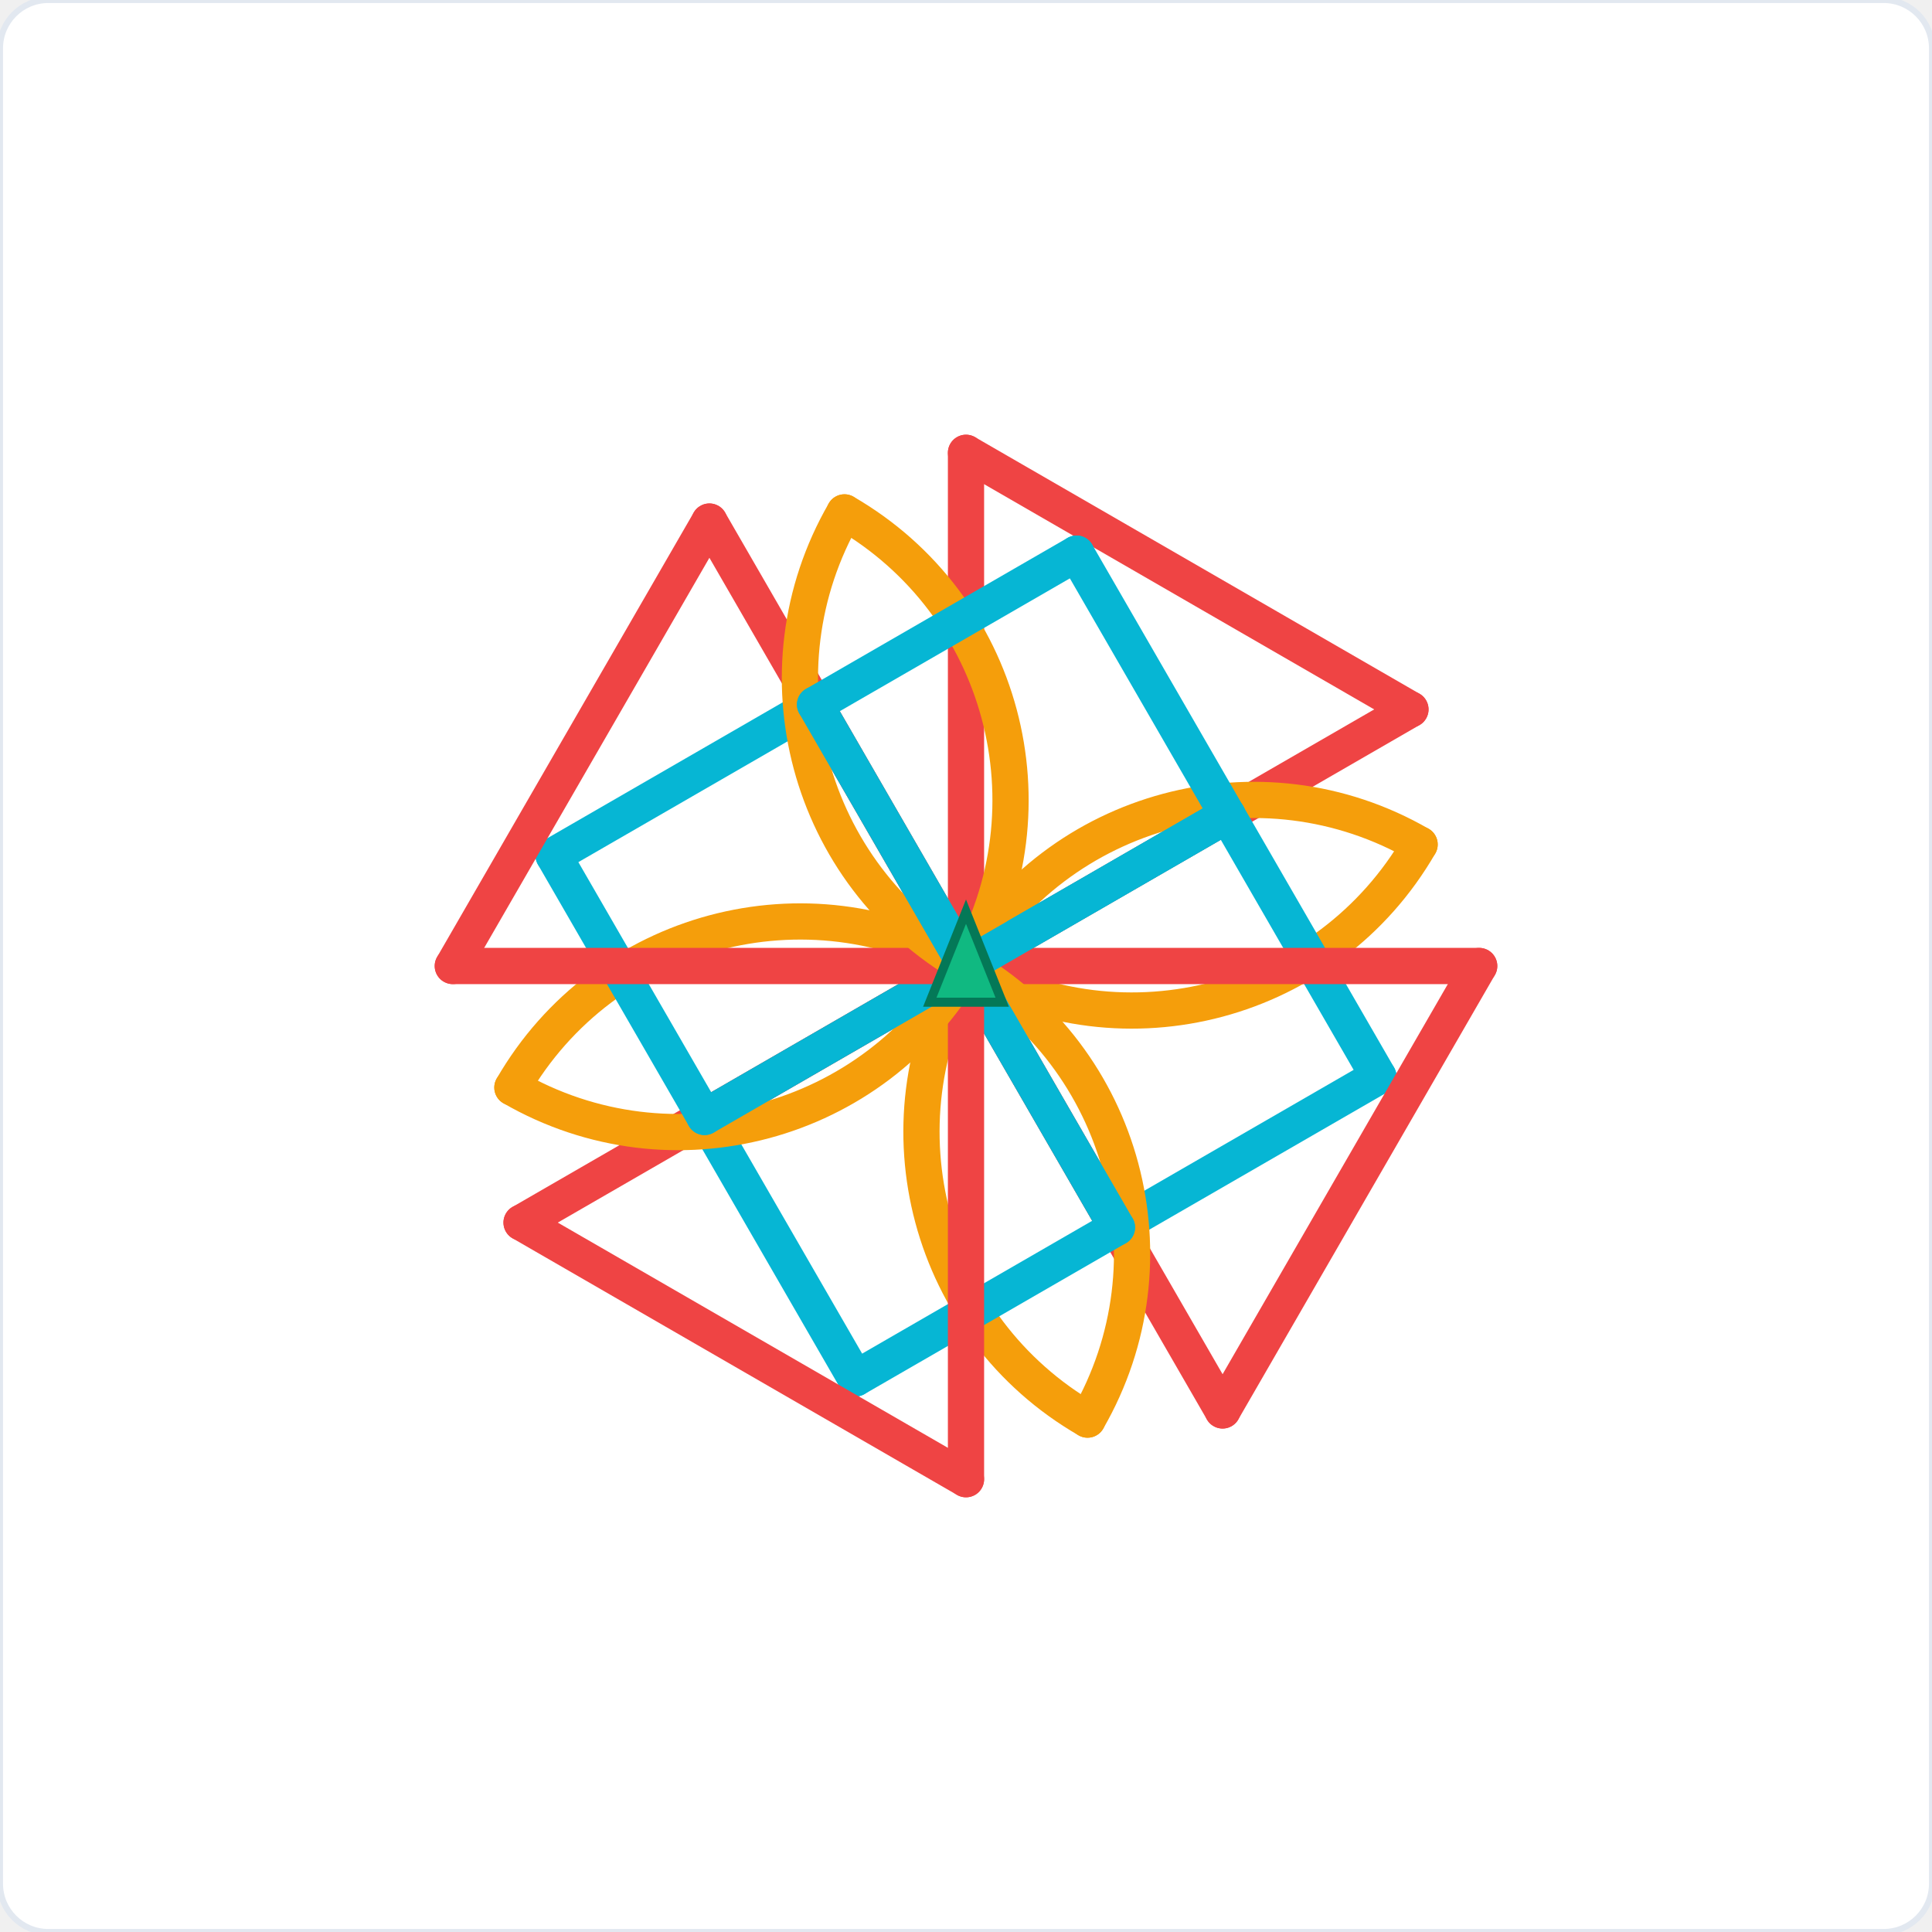
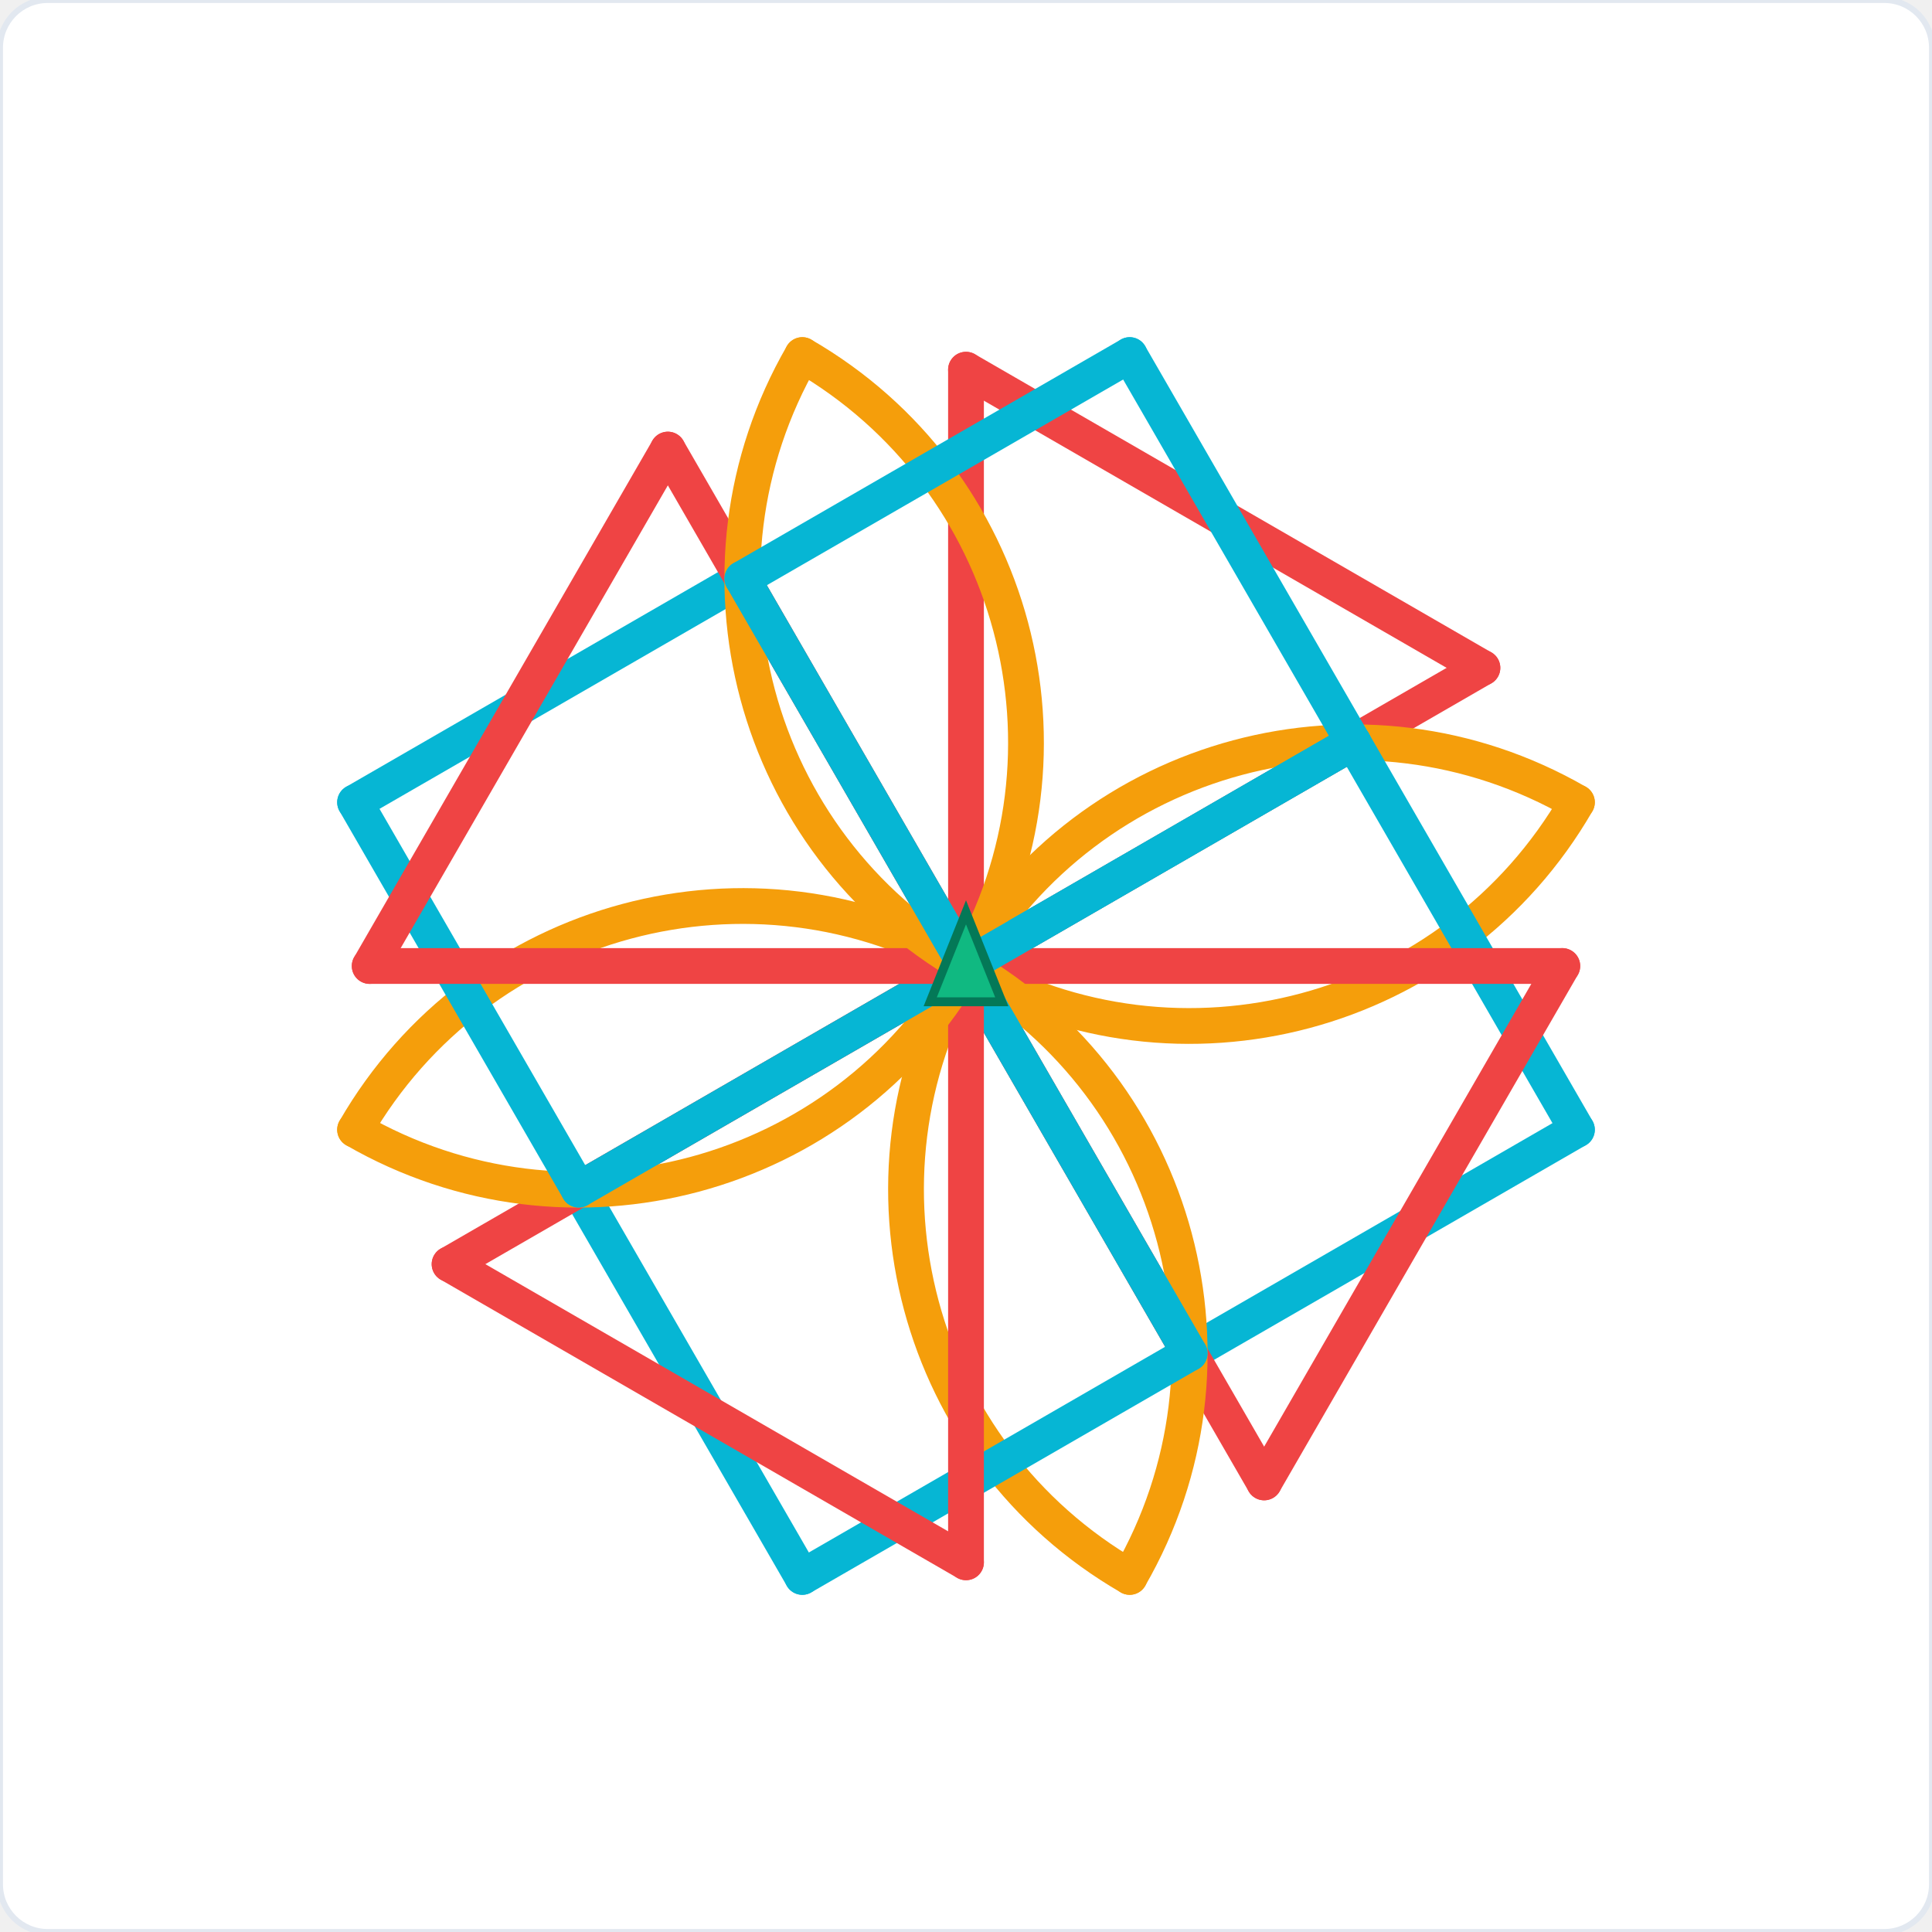
- <svg xmlns="http://www.w3.org/2000/svg" viewBox="0 0 320 320" width="320" height="320">
-   <rect width="320" height="320" fill="#ffffff" rx="8" stroke="#e2e8f0" stroke-width="1" />
-   <g transform="translate(160, 160)">
+ <svg xmlns="http://www.w3.org/2000/svg" viewBox="0 0 324 324" width="324" height="324">
+   <rect width="324" height="324" fill="#ffffff" rx="8" stroke="#e2e8f0" stroke-width="1" />
+   <g transform="translate(162, 162)">
    <line x1="-8" y1="0" x2="8" y2="0" stroke="#cbd5e1" stroke-width="1" stroke-dasharray="2 2" />
    <line x1="0" y1="-8" x2="0" y2="8" stroke="#cbd5e1" stroke-width="1" stroke-dasharray="2 2" />
-     <line x1="0" y1="0" x2="0" y2="-85" stroke="#ef4444" stroke-width="6" stroke-linecap="round" />
-     <line x1="0" y1="-85" x2="73.612" y2="-42.5" stroke="#ef4444" stroke-width="6" stroke-linecap="round" />
-     <line x1="73.612" y1="-42.5" x2="0" y2="0" stroke="#ef4444" stroke-width="6" stroke-linecap="round" />
-     <path d="M 0 0 A 55 55 0 0 1 75.131 -20.131" fill="none" stroke="#f59e0b" stroke-width="6" stroke-linecap="round" />
-     <path d="M 75.131 -20.131 A 55 55 0 0 1 0 0" fill="none" stroke="#f59e0b" stroke-width="6" stroke-linecap="round" />
-     <line x1="0" y1="0" x2="43.301" y2="-25" stroke="#06b6d4" stroke-width="6" stroke-linecap="round" />
-     <line x1="43.301" y1="-25" x2="68.301" y2="18.301" stroke="#06b6d4" stroke-width="6" stroke-linecap="round" />
-     <line x1="68.301" y1="18.301" x2="25" y2="43.301" stroke="#06b6d4" stroke-width="6" stroke-linecap="round" />
-     <line x1="25" y1="43.301" x2="0" y2="0" stroke="#06b6d4" stroke-width="6" stroke-linecap="round" />
-     <line x1="0" y1="0" x2="85" y2="0" stroke="#ef4444" stroke-width="6" stroke-linecap="round" />
-     <line x1="85" y1="0" x2="42.5" y2="73.612" stroke="#ef4444" stroke-width="6" stroke-linecap="round" />
-     <line x1="42.5" y1="73.612" x2="0" y2="0" stroke="#ef4444" stroke-width="6" stroke-linecap="round" />
-     <path d="M 0 0 A 55 55 0 0 1 20.131 75.131" fill="none" stroke="#f59e0b" stroke-width="6" stroke-linecap="round" />
-     <path d="M 20.131 75.131 A 55 55 0 0 1 0 0" fill="none" stroke="#f59e0b" stroke-width="6" stroke-linecap="round" />
-     <line x1="0" y1="0" x2="25" y2="43.301" stroke="#06b6d4" stroke-width="6" stroke-linecap="round" />
-     <line x1="25" y1="43.301" x2="-18.301" y2="68.301" stroke="#06b6d4" stroke-width="6" stroke-linecap="round" />
-     <line x1="-18.301" y1="68.301" x2="-43.301" y2="25" stroke="#06b6d4" stroke-width="6" stroke-linecap="round" />
-     <line x1="-43.301" y1="25" x2="0" y2="0" stroke="#06b6d4" stroke-width="6" stroke-linecap="round" />
-     <line x1="0" y1="0" x2="0" y2="85" stroke="#ef4444" stroke-width="6" stroke-linecap="round" />
-     <line x1="0" y1="85" x2="-73.612" y2="42.5" stroke="#ef4444" stroke-width="6" stroke-linecap="round" />
-     <line x1="-73.612" y1="42.5" x2="0" y2="0" stroke="#ef4444" stroke-width="6" stroke-linecap="round" />
-     <path d="M 0 0 A 55 55 0 0 1 -75.131 20.131" fill="none" stroke="#f59e0b" stroke-width="6" stroke-linecap="round" />
-     <path d="M -75.131 20.131 A 55 55 0 0 1 0 0" fill="none" stroke="#f59e0b" stroke-width="6" stroke-linecap="round" />
-     <line x1="0" y1="0" x2="-43.301" y2="25" stroke="#06b6d4" stroke-width="6" stroke-linecap="round" />
-     <line x1="-43.301" y1="25" x2="-68.301" y2="-18.301" stroke="#06b6d4" stroke-width="6" stroke-linecap="round" />
-     <line x1="-68.301" y1="-18.301" x2="-25" y2="-43.301" stroke="#06b6d4" stroke-width="6" stroke-linecap="round" />
-     <line x1="-25" y1="-43.301" x2="0" y2="0" stroke="#06b6d4" stroke-width="6" stroke-linecap="round" />
-     <line x1="0" y1="0" x2="-85" y2="0" stroke="#ef4444" stroke-width="6" stroke-linecap="round" />
-     <line x1="-85" y1="0" x2="-42.5" y2="-73.612" stroke="#ef4444" stroke-width="6" stroke-linecap="round" />
-     <line x1="-42.5" y1="-73.612" x2="0" y2="0" stroke="#ef4444" stroke-width="6" stroke-linecap="round" />
-     <path d="M 0 0 A 55 55 0 0 1 -20.131 -75.131" fill="none" stroke="#f59e0b" stroke-width="6" stroke-linecap="round" />
-     <path d="M -20.131 -75.131 A 55 55 0 0 1 0 0" fill="none" stroke="#f59e0b" stroke-width="6" stroke-linecap="round" />
-     <line x1="0" y1="0" x2="-25" y2="-43.301" stroke="#06b6d4" stroke-width="6" stroke-linecap="round" />
-     <line x1="-25" y1="-43.301" x2="18.301" y2="-68.301" stroke="#06b6d4" stroke-width="6" stroke-linecap="round" />
-     <line x1="18.301" y1="-68.301" x2="43.301" y2="-25" stroke="#06b6d4" stroke-width="6" stroke-linecap="round" />
-     <line x1="43.301" y1="-25" x2="0" y2="0" stroke="#06b6d4" stroke-width="6" stroke-linecap="round" />
+     <line x1="0" y1="0" x2="0" y2="-100" stroke="#ef4444" stroke-width="6" stroke-linecap="round" />
+     <line x1="0" y1="-100" x2="86.603" y2="-50" stroke="#ef4444" stroke-width="6" stroke-linecap="round" />
+     <line x1="86.603" y1="-50" x2="0" y2="0" stroke="#ef4444" stroke-width="6" stroke-linecap="round" />
+     <path d="M 0 0 A 75 75 0 0 1 102.452 -27.452" fill="none" stroke="#f59e0b" stroke-width="6" stroke-linecap="round" />
+     <path d="M 102.452 -27.452 A 75 75 0 0 1 0 0" fill="none" stroke="#f59e0b" stroke-width="6" stroke-linecap="round" />
+     <line x1="0" y1="0" x2="64.952" y2="-37.5" stroke="#06b6d4" stroke-width="6" stroke-linecap="round" />
+     <line x1="64.952" y1="-37.5" x2="102.452" y2="27.452" stroke="#06b6d4" stroke-width="6" stroke-linecap="round" />
+     <line x1="102.452" y1="27.452" x2="37.5" y2="64.952" stroke="#06b6d4" stroke-width="6" stroke-linecap="round" />
+     <line x1="37.5" y1="64.952" x2="0" y2="0" stroke="#06b6d4" stroke-width="6" stroke-linecap="round" />
+     <line x1="0" y1="0" x2="100" y2="0" stroke="#ef4444" stroke-width="6" stroke-linecap="round" />
+     <line x1="100" y1="0" x2="50" y2="86.603" stroke="#ef4444" stroke-width="6" stroke-linecap="round" />
+     <line x1="50" y1="86.603" x2="0" y2="0" stroke="#ef4444" stroke-width="6" stroke-linecap="round" />
+     <path d="M 0 0 A 75 75 0 0 1 27.452 102.452" fill="none" stroke="#f59e0b" stroke-width="6" stroke-linecap="round" />
+     <path d="M 27.452 102.452 A 75 75 0 0 1 0 0" fill="none" stroke="#f59e0b" stroke-width="6" stroke-linecap="round" />
+     <line x1="0" y1="0" x2="37.5" y2="64.952" stroke="#06b6d4" stroke-width="6" stroke-linecap="round" />
+     <line x1="37.5" y1="64.952" x2="-27.452" y2="102.452" stroke="#06b6d4" stroke-width="6" stroke-linecap="round" />
+     <line x1="-27.452" y1="102.452" x2="-64.952" y2="37.5" stroke="#06b6d4" stroke-width="6" stroke-linecap="round" />
+     <line x1="-64.952" y1="37.5" x2="0" y2="0" stroke="#06b6d4" stroke-width="6" stroke-linecap="round" />
+     <line x1="0" y1="0" x2="0" y2="100" stroke="#ef4444" stroke-width="6" stroke-linecap="round" />
+     <line x1="0" y1="100" x2="-86.603" y2="50" stroke="#ef4444" stroke-width="6" stroke-linecap="round" />
+     <line x1="-86.603" y1="50" x2="0" y2="0" stroke="#ef4444" stroke-width="6" stroke-linecap="round" />
+     <path d="M 0 0 A 75 75 0 0 1 -102.452 27.452" fill="none" stroke="#f59e0b" stroke-width="6" stroke-linecap="round" />
+     <path d="M -102.452 27.452 A 75 75 0 0 1 0 0" fill="none" stroke="#f59e0b" stroke-width="6" stroke-linecap="round" />
+     <line x1="0" y1="0" x2="-64.952" y2="37.5" stroke="#06b6d4" stroke-width="6" stroke-linecap="round" />
+     <line x1="-64.952" y1="37.5" x2="-102.452" y2="-27.452" stroke="#06b6d4" stroke-width="6" stroke-linecap="round" />
+     <line x1="-102.452" y1="-27.452" x2="-37.5" y2="-64.952" stroke="#06b6d4" stroke-width="6" stroke-linecap="round" />
+     <line x1="-37.5" y1="-64.952" x2="0" y2="0" stroke="#06b6d4" stroke-width="6" stroke-linecap="round" />
+     <line x1="0" y1="0" x2="-100" y2="0" stroke="#ef4444" stroke-width="6" stroke-linecap="round" />
+     <line x1="-100" y1="0" x2="-50" y2="-86.603" stroke="#ef4444" stroke-width="6" stroke-linecap="round" />
+     <line x1="-50" y1="-86.603" x2="0" y2="0" stroke="#ef4444" stroke-width="6" stroke-linecap="round" />
+     <path d="M 0 0 A 75 75 0 0 1 -27.452 -102.452" fill="none" stroke="#f59e0b" stroke-width="6" stroke-linecap="round" />
+     <path d="M -27.452 -102.452 A 75 75 0 0 1 0 0" fill="none" stroke="#f59e0b" stroke-width="6" stroke-linecap="round" />
+     <line x1="0" y1="0" x2="-37.5" y2="-64.952" stroke="#06b6d4" stroke-width="6" stroke-linecap="round" />
+     <line x1="-37.5" y1="-64.952" x2="27.452" y2="-102.452" stroke="#06b6d4" stroke-width="6" stroke-linecap="round" />
+     <line x1="27.452" y1="-102.452" x2="64.952" y2="-37.5" stroke="#06b6d4" stroke-width="6" stroke-linecap="round" />
+     <line x1="64.952" y1="-37.5" x2="0" y2="0" stroke="#06b6d4" stroke-width="6" stroke-linecap="round" />
    <g transform="translate(0, 0) rotate(0)">
      <polygon points="0,-9 6,6 -6,6" fill="#10b981" stroke="#047857" stroke-width="1.5" />
    </g>
  </g>
</svg>
